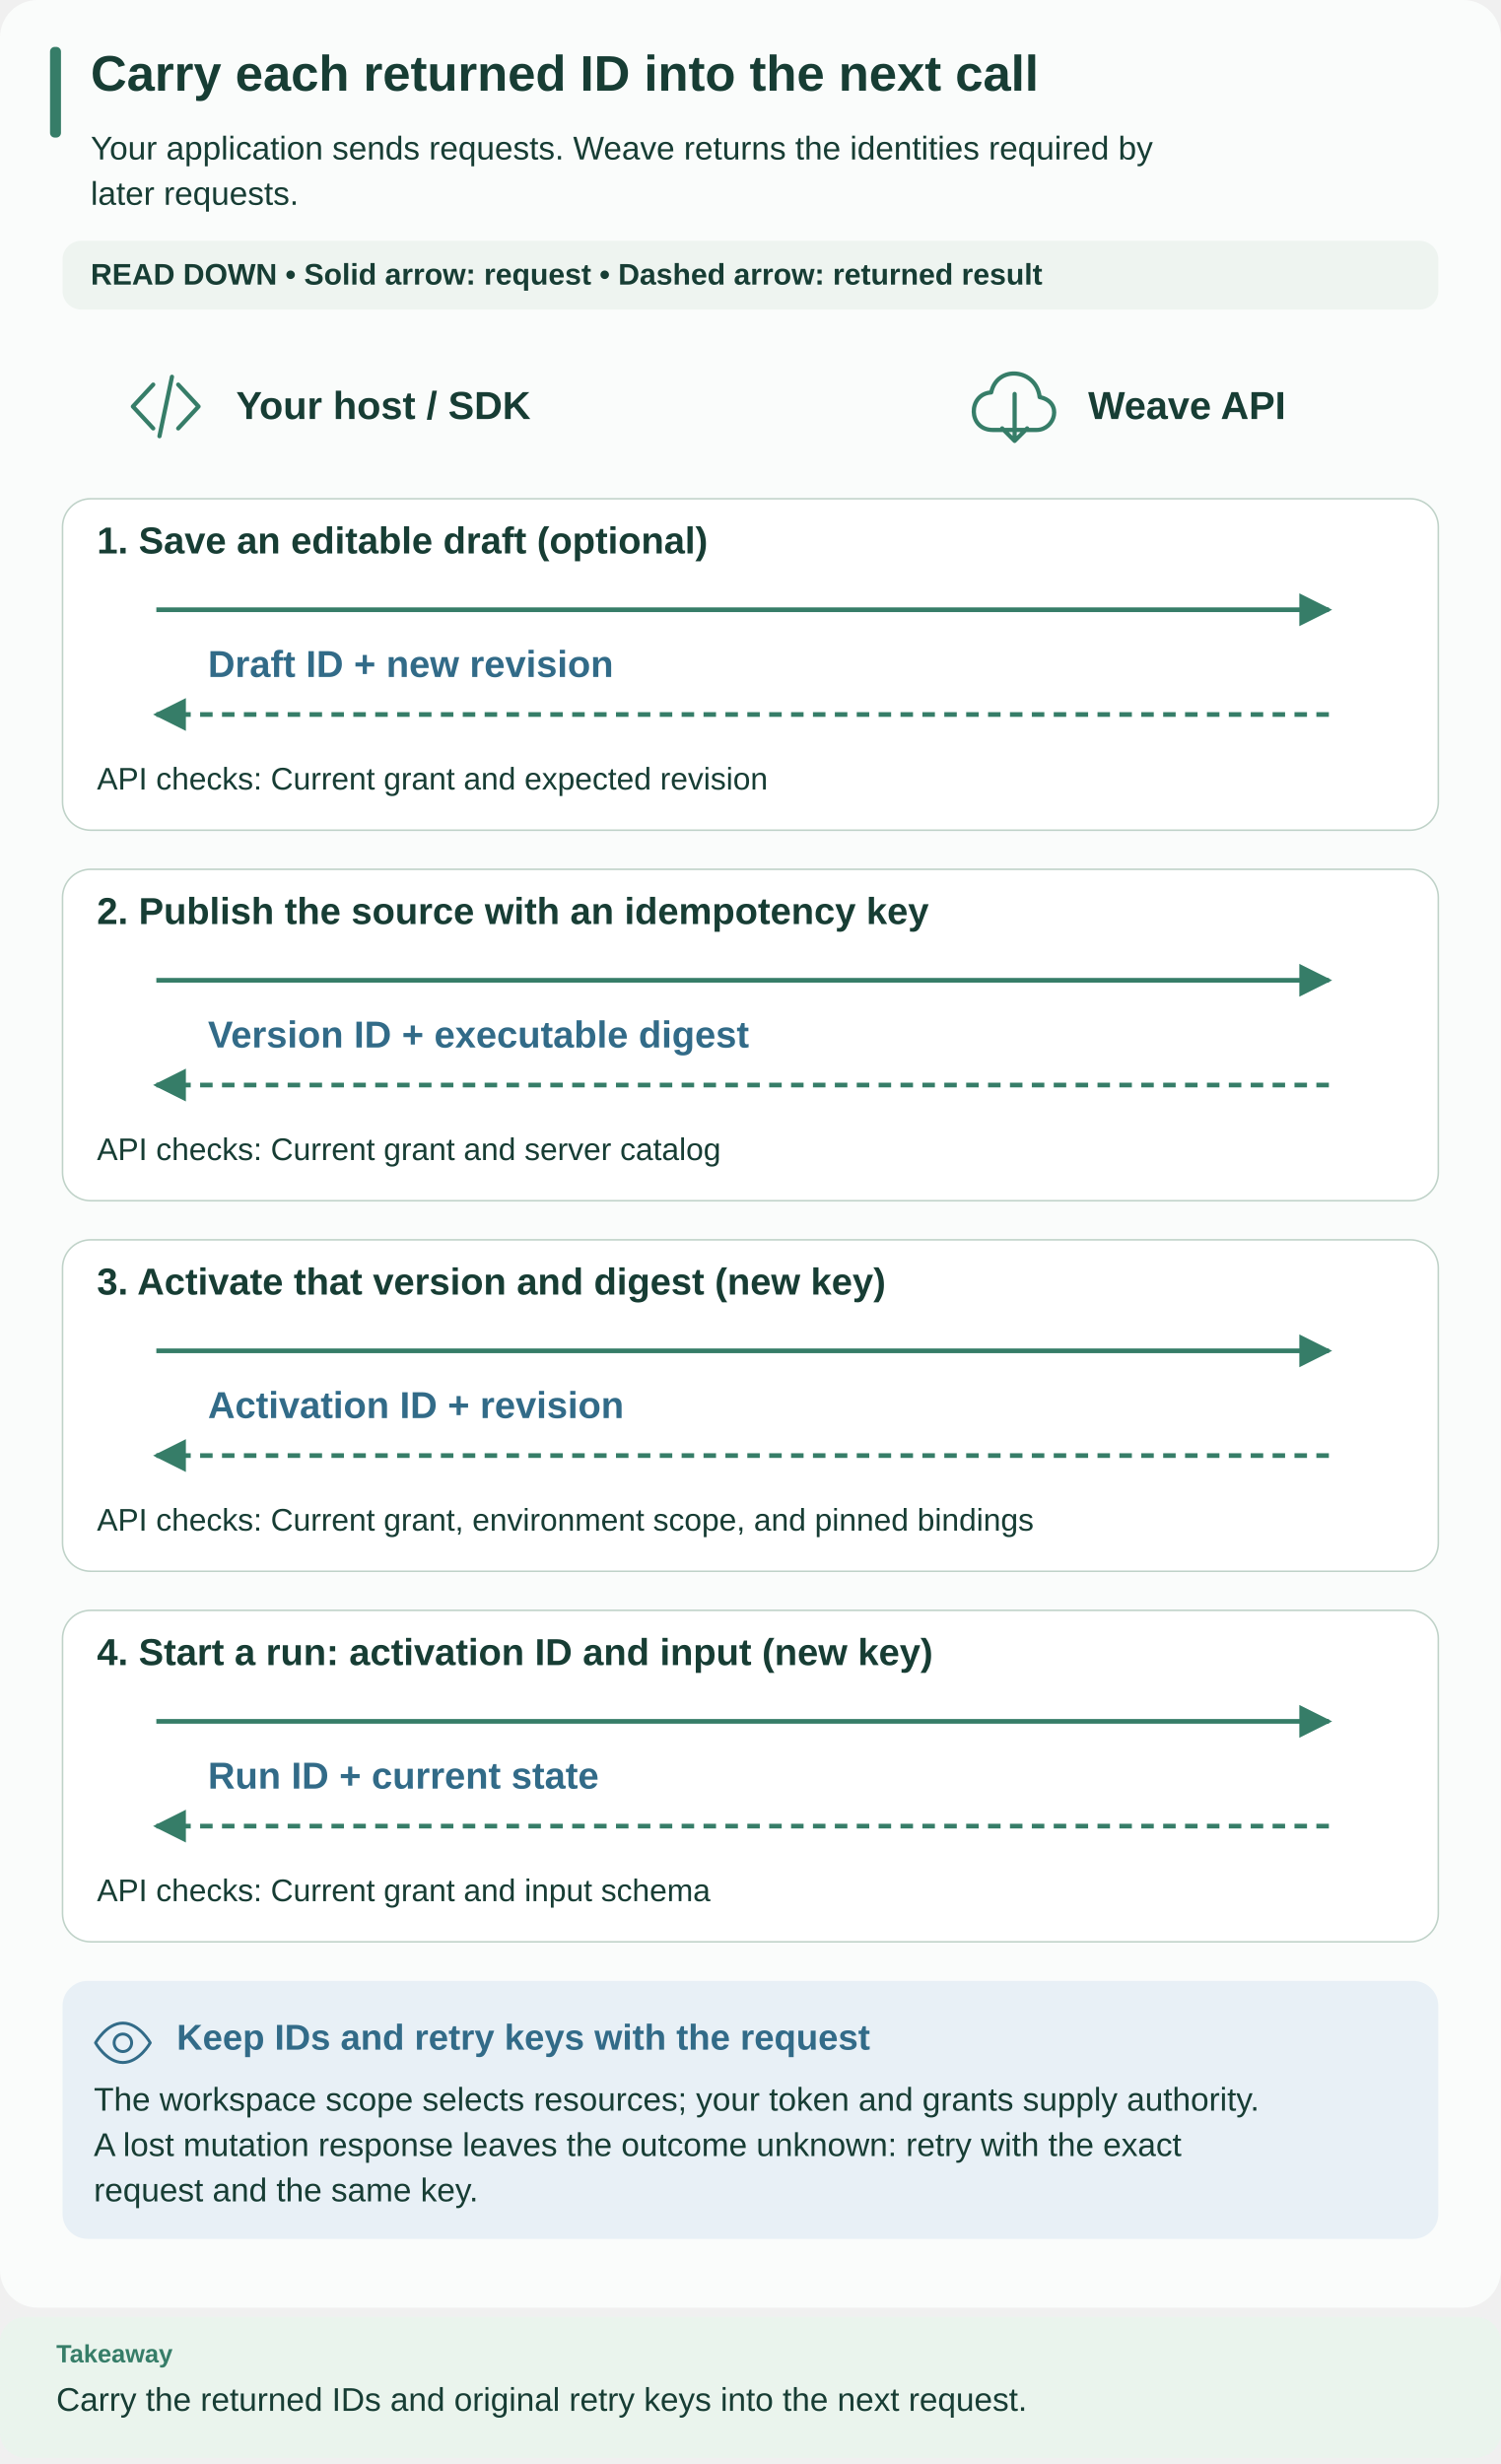
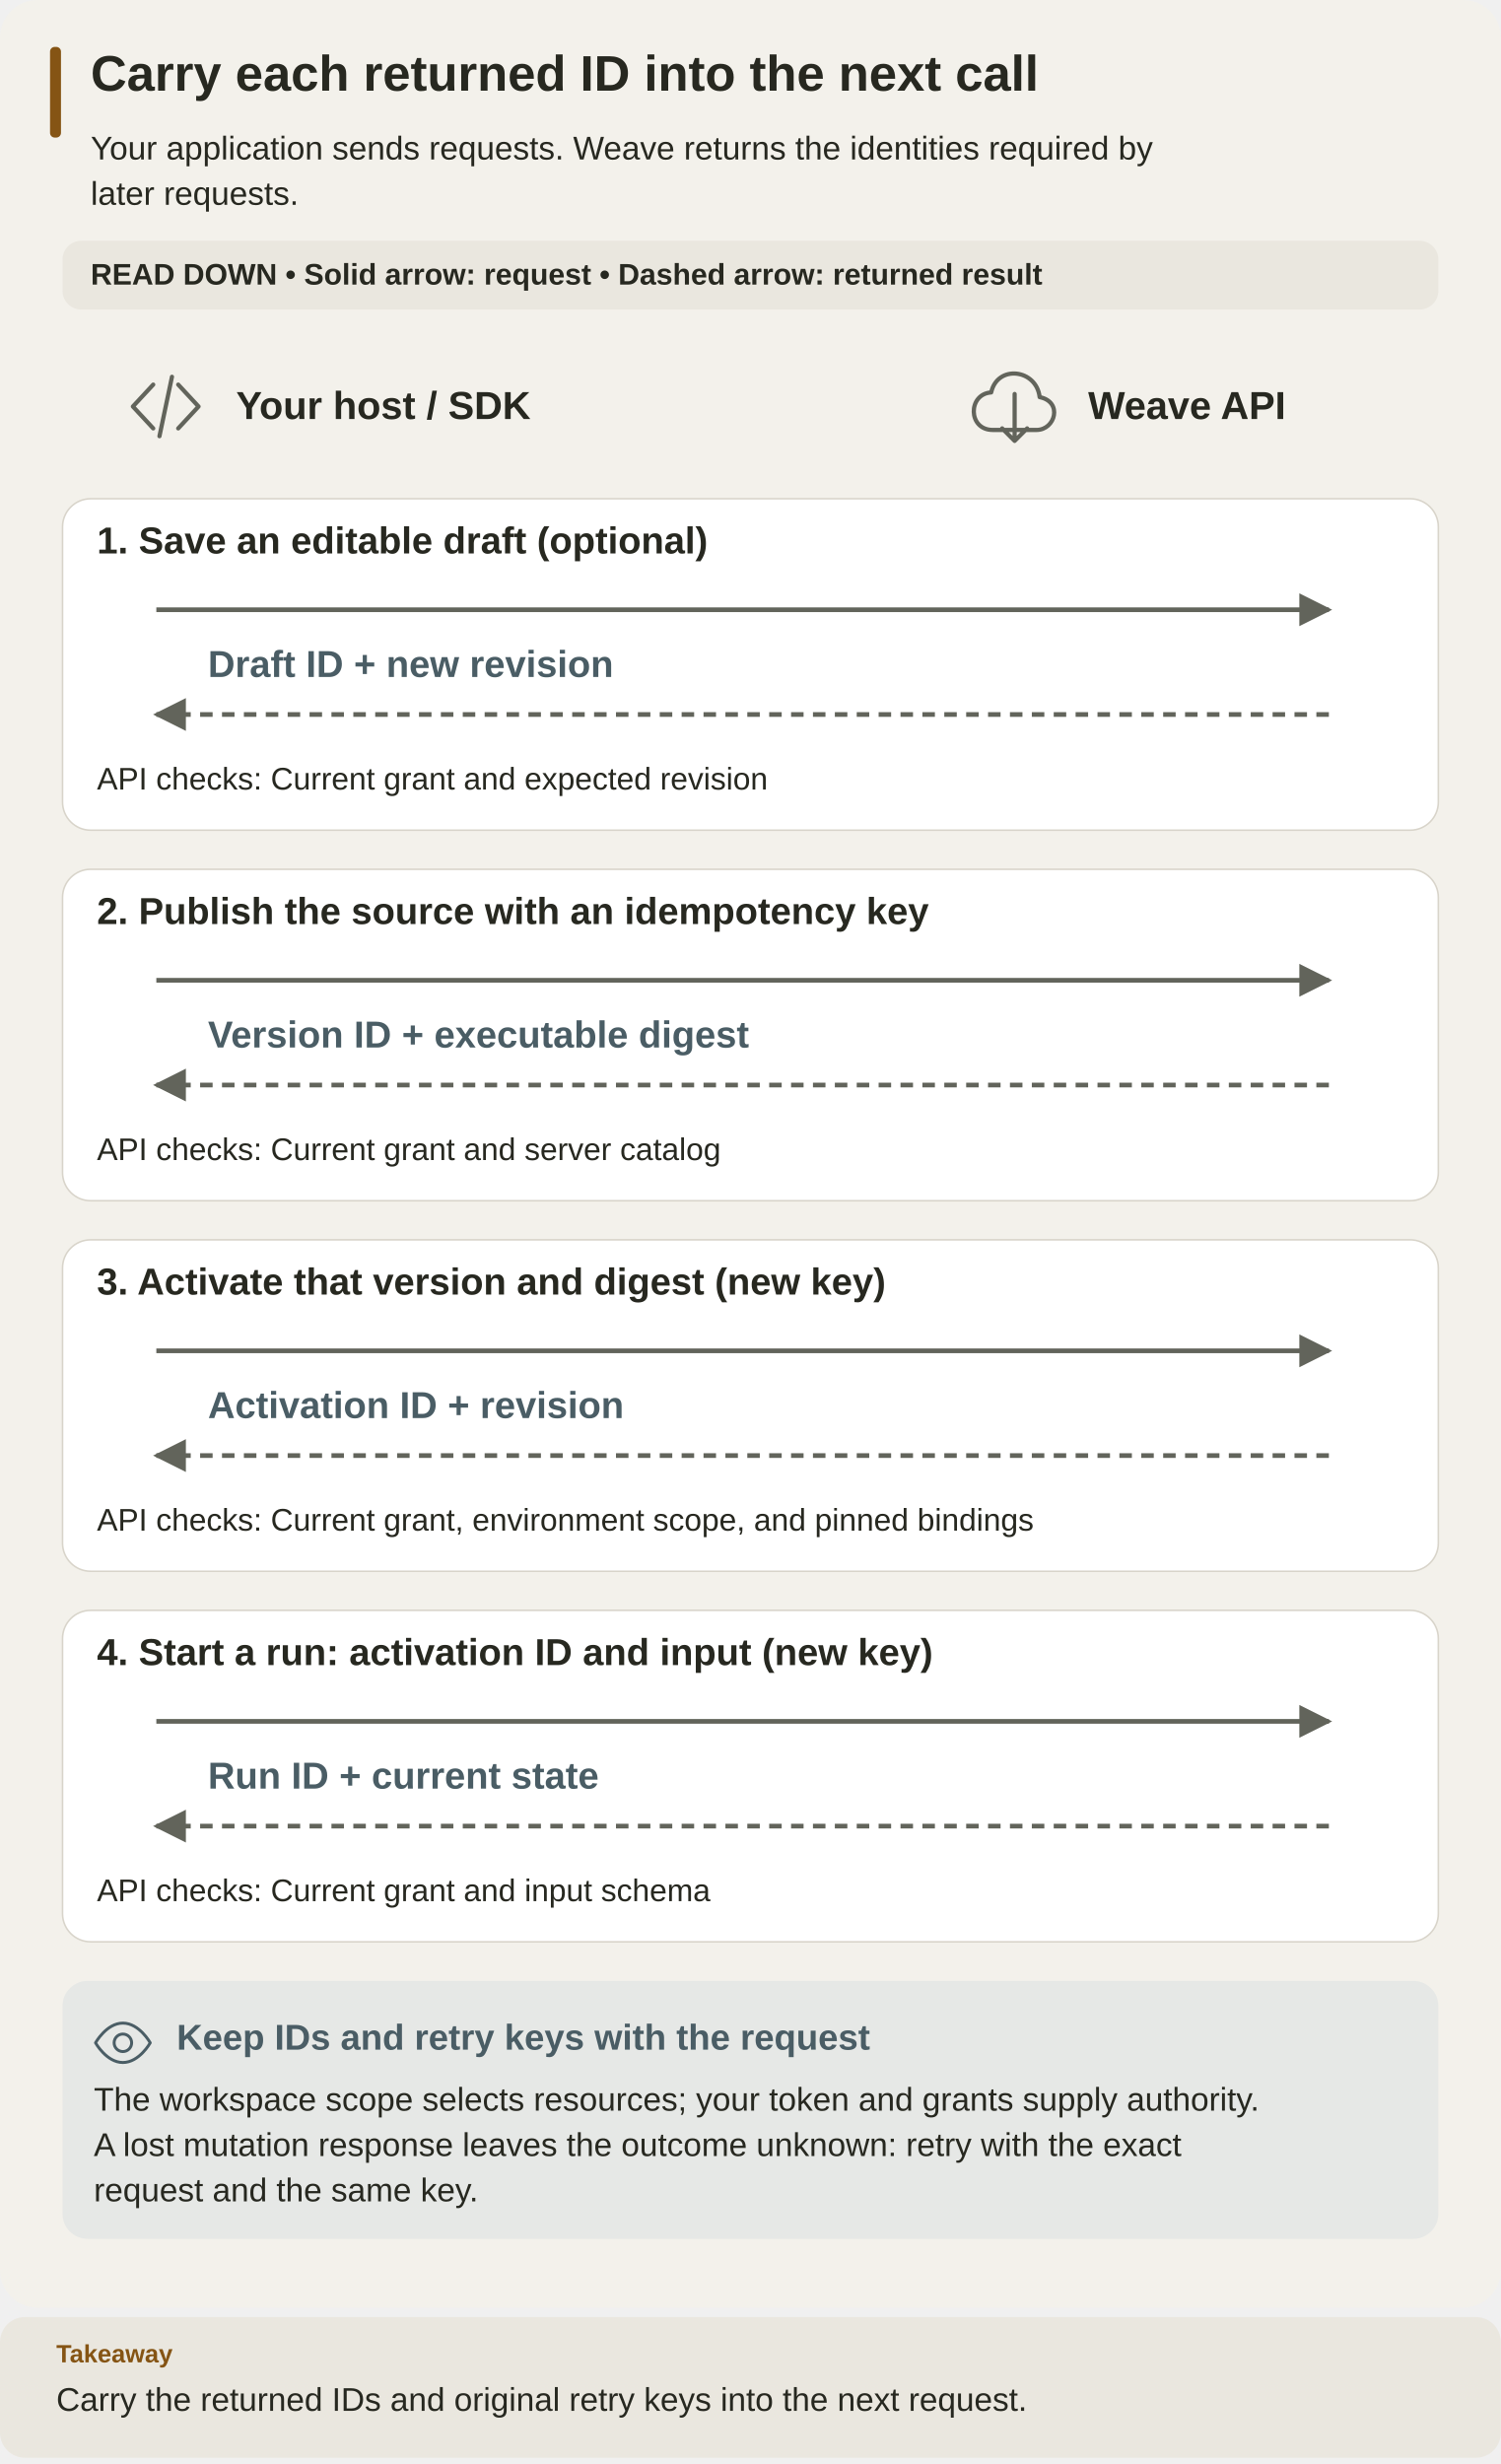
<svg xmlns="http://www.w3.org/2000/svg" width="960" height="1576" viewBox="0 0 960 1576" role="img" aria-labelledby="title desc">
  <defs>
    <marker id="arrow" viewBox="0 0 10 10" refX="9" refY="5" markerWidth="7" markerHeight="7" orient="auto">
-       <path d="M0 0 10 5 0 10z" fill="#367D68" />
+       <path d="M0 0 10 5 0 10z" fill="#62645B" />
    </marker>
  </defs>
-   <style>text{font-family:Arial,Helvetica,sans-serif}.edge{stroke:#367D68;stroke-width:3;fill:none;marker-end:url(#arrow)}</style>
-   <rect width="960" height="1476" rx="24" fill="#FAFCFB" />
-   <rect x="32" y="30" width="7" height="58" rx="3" fill="#367D68" />
-   <text x="58" y="58" font-size="32" font-weight="700" fill="#173D34">Carry each returned ID into the next call</text>
-   <text x="58" y="102" font-size="21" font-weight="400" fill="#173D34">Your application sends requests. Weave returns the identities required by</text>
-   <text x="58" y="131" font-size="21" font-weight="400" fill="#173D34">later requests.</text>
-   <rect x="40" y="154" width="880" height="44" rx="12" fill="#EEF4F0" />
-   <text x="58" y="182" font-size="19" font-weight="600" fill="#173D34">READ DOWN  •  Solid arrow: request  •  Dashed arrow: returned result</text>
-   <g transform="translate(78 232) scale(1)" stroke="#367D68" stroke-width="2.7" fill="none" stroke-linecap="round" stroke-linejoin="round">
+   <style>text{font-family:Arial,Helvetica,sans-serif}.edge{stroke:#62645B;stroke-width:3;fill:none;marker-end:url(#arrow)}</style>
+   <rect width="960" height="1476" rx="24" fill="#F3F1EB" />
+   <rect x="32" y="30" width="7" height="58" rx="3" fill="#855414" />
+   <text x="58" y="58" font-size="32" font-weight="700" fill="#272820">Carry each returned ID into the next call</text>
+   <text x="58" y="102" font-size="21" font-weight="400" fill="#272820">Your application sends requests. Weave returns the identities required by</text>
+   <text x="58" y="131" font-size="21" font-weight="400" fill="#272820">later requests.</text>
+   <rect x="40" y="154" width="880" height="44" rx="12" fill="#EAE7DF" />
+   <text x="58" y="182" font-size="19" font-weight="600" fill="#272820">READ DOWN  •  Solid arrow: request  •  Dashed arrow: returned result</text>
+   <g transform="translate(78 232) scale(1)" stroke="#62645B" stroke-width="2.7" fill="none" stroke-linecap="round" stroke-linejoin="round">
    <path d="m20 14-13 14 13 14 M36 14l13 14-13 14 M32 9l-8 38" />
  </g>
-   <text x="151" y="268" font-size="25" font-weight="700" fill="#173D34">Your host / SDK</text>
-   <g transform="translate(621 232) scale(1)" stroke="#367D68" stroke-width="2.7" fill="none" stroke-linecap="round" stroke-linejoin="round">
+   <text x="151" y="268" font-size="25" font-weight="700" fill="#272820">Your host / SDK</text>
+   <g transform="translate(621 232) scale(1)" stroke="#62645B" stroke-width="2.7" fill="none" stroke-linecap="round" stroke-linejoin="round">
    <path d="M14 43C-2 43-2 20 13 19 17 1 42 4 44 22 59 25 54 43 42 43z M28 20v30 M20 42l8 8 8-8" />
  </g>
-   <text x="696" y="268" font-size="25" font-weight="700" fill="#173D34">Weave API</text>
-   <rect x="40" y="319" width="880" height="212" rx="18" fill="white" stroke="#BFD2C8" />
-   <text x="62" y="354" font-size="24" font-weight="700" fill="#173D34">1. Save an editable draft (optional)</text>
+   <text x="696" y="268" font-size="25" font-weight="700" fill="#272820">Weave API</text>
+   <rect x="40" y="319" width="880" height="212" rx="18" fill="white" stroke="#D8D4CA" />
+   <text x="62" y="354" font-size="24" font-weight="700" fill="#272820">1. Save an editable draft (optional)</text>
  <path class="edge" d="M100 390H850" />
-   <text x="133" y="433" font-size="24" font-weight="700" fill="#326B88">Draft ID + new revision</text>
+   <text x="133" y="433" font-size="24" font-weight="700" fill="#4A5D65">Draft ID + new revision</text>
  <path class="edge" stroke-dasharray="8 6" d="M850 457H100" />
-   <text x="62" y="505" font-size="20" font-weight="400" fill="#173D34">API checks: Current grant and expected revision</text>
-   <rect x="40" y="556" width="880" height="212" rx="18" fill="white" stroke="#BFD2C8" />
-   <text x="62" y="591" font-size="24" font-weight="700" fill="#173D34">2. Publish the source with an idempotency key</text>
+   <text x="62" y="505" font-size="20" font-weight="400" fill="#272820">API checks: Current grant and expected revision</text>
+   <rect x="40" y="556" width="880" height="212" rx="18" fill="white" stroke="#D8D4CA" />
+   <text x="62" y="591" font-size="24" font-weight="700" fill="#272820">2. Publish the source with an idempotency key</text>
  <path class="edge" d="M100 627H850" />
-   <text x="133" y="670" font-size="24" font-weight="700" fill="#326B88">Version ID + executable digest</text>
+   <text x="133" y="670" font-size="24" font-weight="700" fill="#4A5D65">Version ID + executable digest</text>
  <path class="edge" stroke-dasharray="8 6" d="M850 694H100" />
-   <text x="62" y="742" font-size="20" font-weight="400" fill="#173D34">API checks: Current grant and server catalog</text>
-   <rect x="40" y="793" width="880" height="212" rx="18" fill="white" stroke="#BFD2C8" />
-   <text x="62" y="828" font-size="24" font-weight="700" fill="#173D34">3. Activate that version and digest (new key)</text>
+   <text x="62" y="742" font-size="20" font-weight="400" fill="#272820">API checks: Current grant and server catalog</text>
+   <rect x="40" y="793" width="880" height="212" rx="18" fill="white" stroke="#D8D4CA" />
+   <text x="62" y="828" font-size="24" font-weight="700" fill="#272820">3. Activate that version and digest (new key)</text>
  <path class="edge" d="M100 864H850" />
-   <text x="133" y="907" font-size="24" font-weight="700" fill="#326B88">Activation ID + revision</text>
+   <text x="133" y="907" font-size="24" font-weight="700" fill="#4A5D65">Activation ID + revision</text>
  <path class="edge" stroke-dasharray="8 6" d="M850 931H100" />
-   <text x="62" y="979" font-size="20" font-weight="400" fill="#173D34">API checks: Current grant, environment scope, and pinned bindings</text>
-   <rect x="40" y="1030" width="880" height="212" rx="18" fill="white" stroke="#BFD2C8" />
-   <text x="62" y="1065" font-size="24" font-weight="700" fill="#173D34">4. Start a run: activation ID and input (new key)</text>
+   <text x="62" y="979" font-size="20" font-weight="400" fill="#272820">API checks: Current grant, environment scope, and pinned bindings</text>
+   <rect x="40" y="1030" width="880" height="212" rx="18" fill="white" stroke="#D8D4CA" />
+   <text x="62" y="1065" font-size="24" font-weight="700" fill="#272820">4. Start a run: activation ID and input (new key)</text>
  <path class="edge" d="M100 1101H850" />
-   <text x="133" y="1144" font-size="24" font-weight="700" fill="#326B88">Run ID + current state</text>
+   <text x="133" y="1144" font-size="24" font-weight="700" fill="#4A5D65">Run ID + current state</text>
  <path class="edge" stroke-dasharray="8 6" d="M850 1168H100" />
-   <text x="62" y="1216" font-size="20" font-weight="400" fill="#173D34">API checks: Current grant and input schema</text>
-   <rect x="40" y="1267" width="880" height="165" rx="16" fill="#E8F0F6" />
-   <g transform="translate(59 1287) scale(0.7)" stroke="#326B88" stroke-width="2.7" fill="none" stroke-linecap="round" stroke-linejoin="round">
+   <text x="62" y="1216" font-size="20" font-weight="400" fill="#272820">API checks: Current grant and input schema</text>
+   <rect x="40" y="1267" width="880" height="165" rx="16" fill="#E6E8E6" />
+   <g transform="translate(59 1287) scale(0.7)" stroke="#4A5D65" stroke-width="2.7" fill="none" stroke-linecap="round" stroke-linejoin="round">
    <path d="M3 28s10-18 25-18 25 18 25 18-10 18-25 18S3 28 3 28z" />
    <circle cx="28" cy="28" r="8" />
  </g>
-   <text x="113" y="1311" font-size="23" font-weight="700" fill="#326B88">Keep IDs and retry keys with the request</text>
-   <text x="60" y="1350" font-size="21" font-weight="400" fill="#173D34">The workspace scope selects resources; your token and grants supply authority.</text>
-   <text x="60" y="1379" font-size="21" font-weight="400" fill="#173D34">A lost mutation response leaves the outcome unknown: retry with the exact</text>
-   <text x="60" y="1408" font-size="21" font-weight="400" fill="#173D34">request and the same key.</text>
+   <text x="113" y="1311" font-size="23" font-weight="700" fill="#4A5D65">Keep IDs and retry keys with the request</text>
+   <text x="60" y="1350" font-size="21" font-weight="400" fill="#272820">The workspace scope selects resources; your token and grants supply authority.</text>
+   <text x="60" y="1379" font-size="21" font-weight="400" fill="#272820">A lost mutation response leaves the outcome unknown: retry with the exact</text>
+   <text x="60" y="1408" font-size="21" font-weight="400" fill="#272820">request and the same key.</text>
  <g id="takeaway">
-     <rect x="0" y="1482" width="960" height="90" rx="16" fill="#EAF4ED" />
-     <text x="36" y="1511" style="font-family:Arial,Helvetica,sans-serif;font-size:16px;font-weight:700;fill:#367D68">Takeaway</text>
-     <text x="36" y="1542" style="font-family:Arial,Helvetica,sans-serif;font-size:21px;fill:#173D34">Carry the returned IDs and original retry keys into the next request.</text>
+     <rect x="0" y="1482" width="960" height="90" rx="16" fill="#EAE7DF" />
+     <text x="36" y="1511" style="font-family:Arial,Helvetica,sans-serif;font-size:16px;font-weight:700;fill:#855414">Takeaway</text>
+     <text x="36" y="1542" style="font-family:Arial,Helvetica,sans-serif;font-size:21px;fill:#272820">Carry the returned IDs and original retry keys into the next request.</text>
  </g>
</svg>
